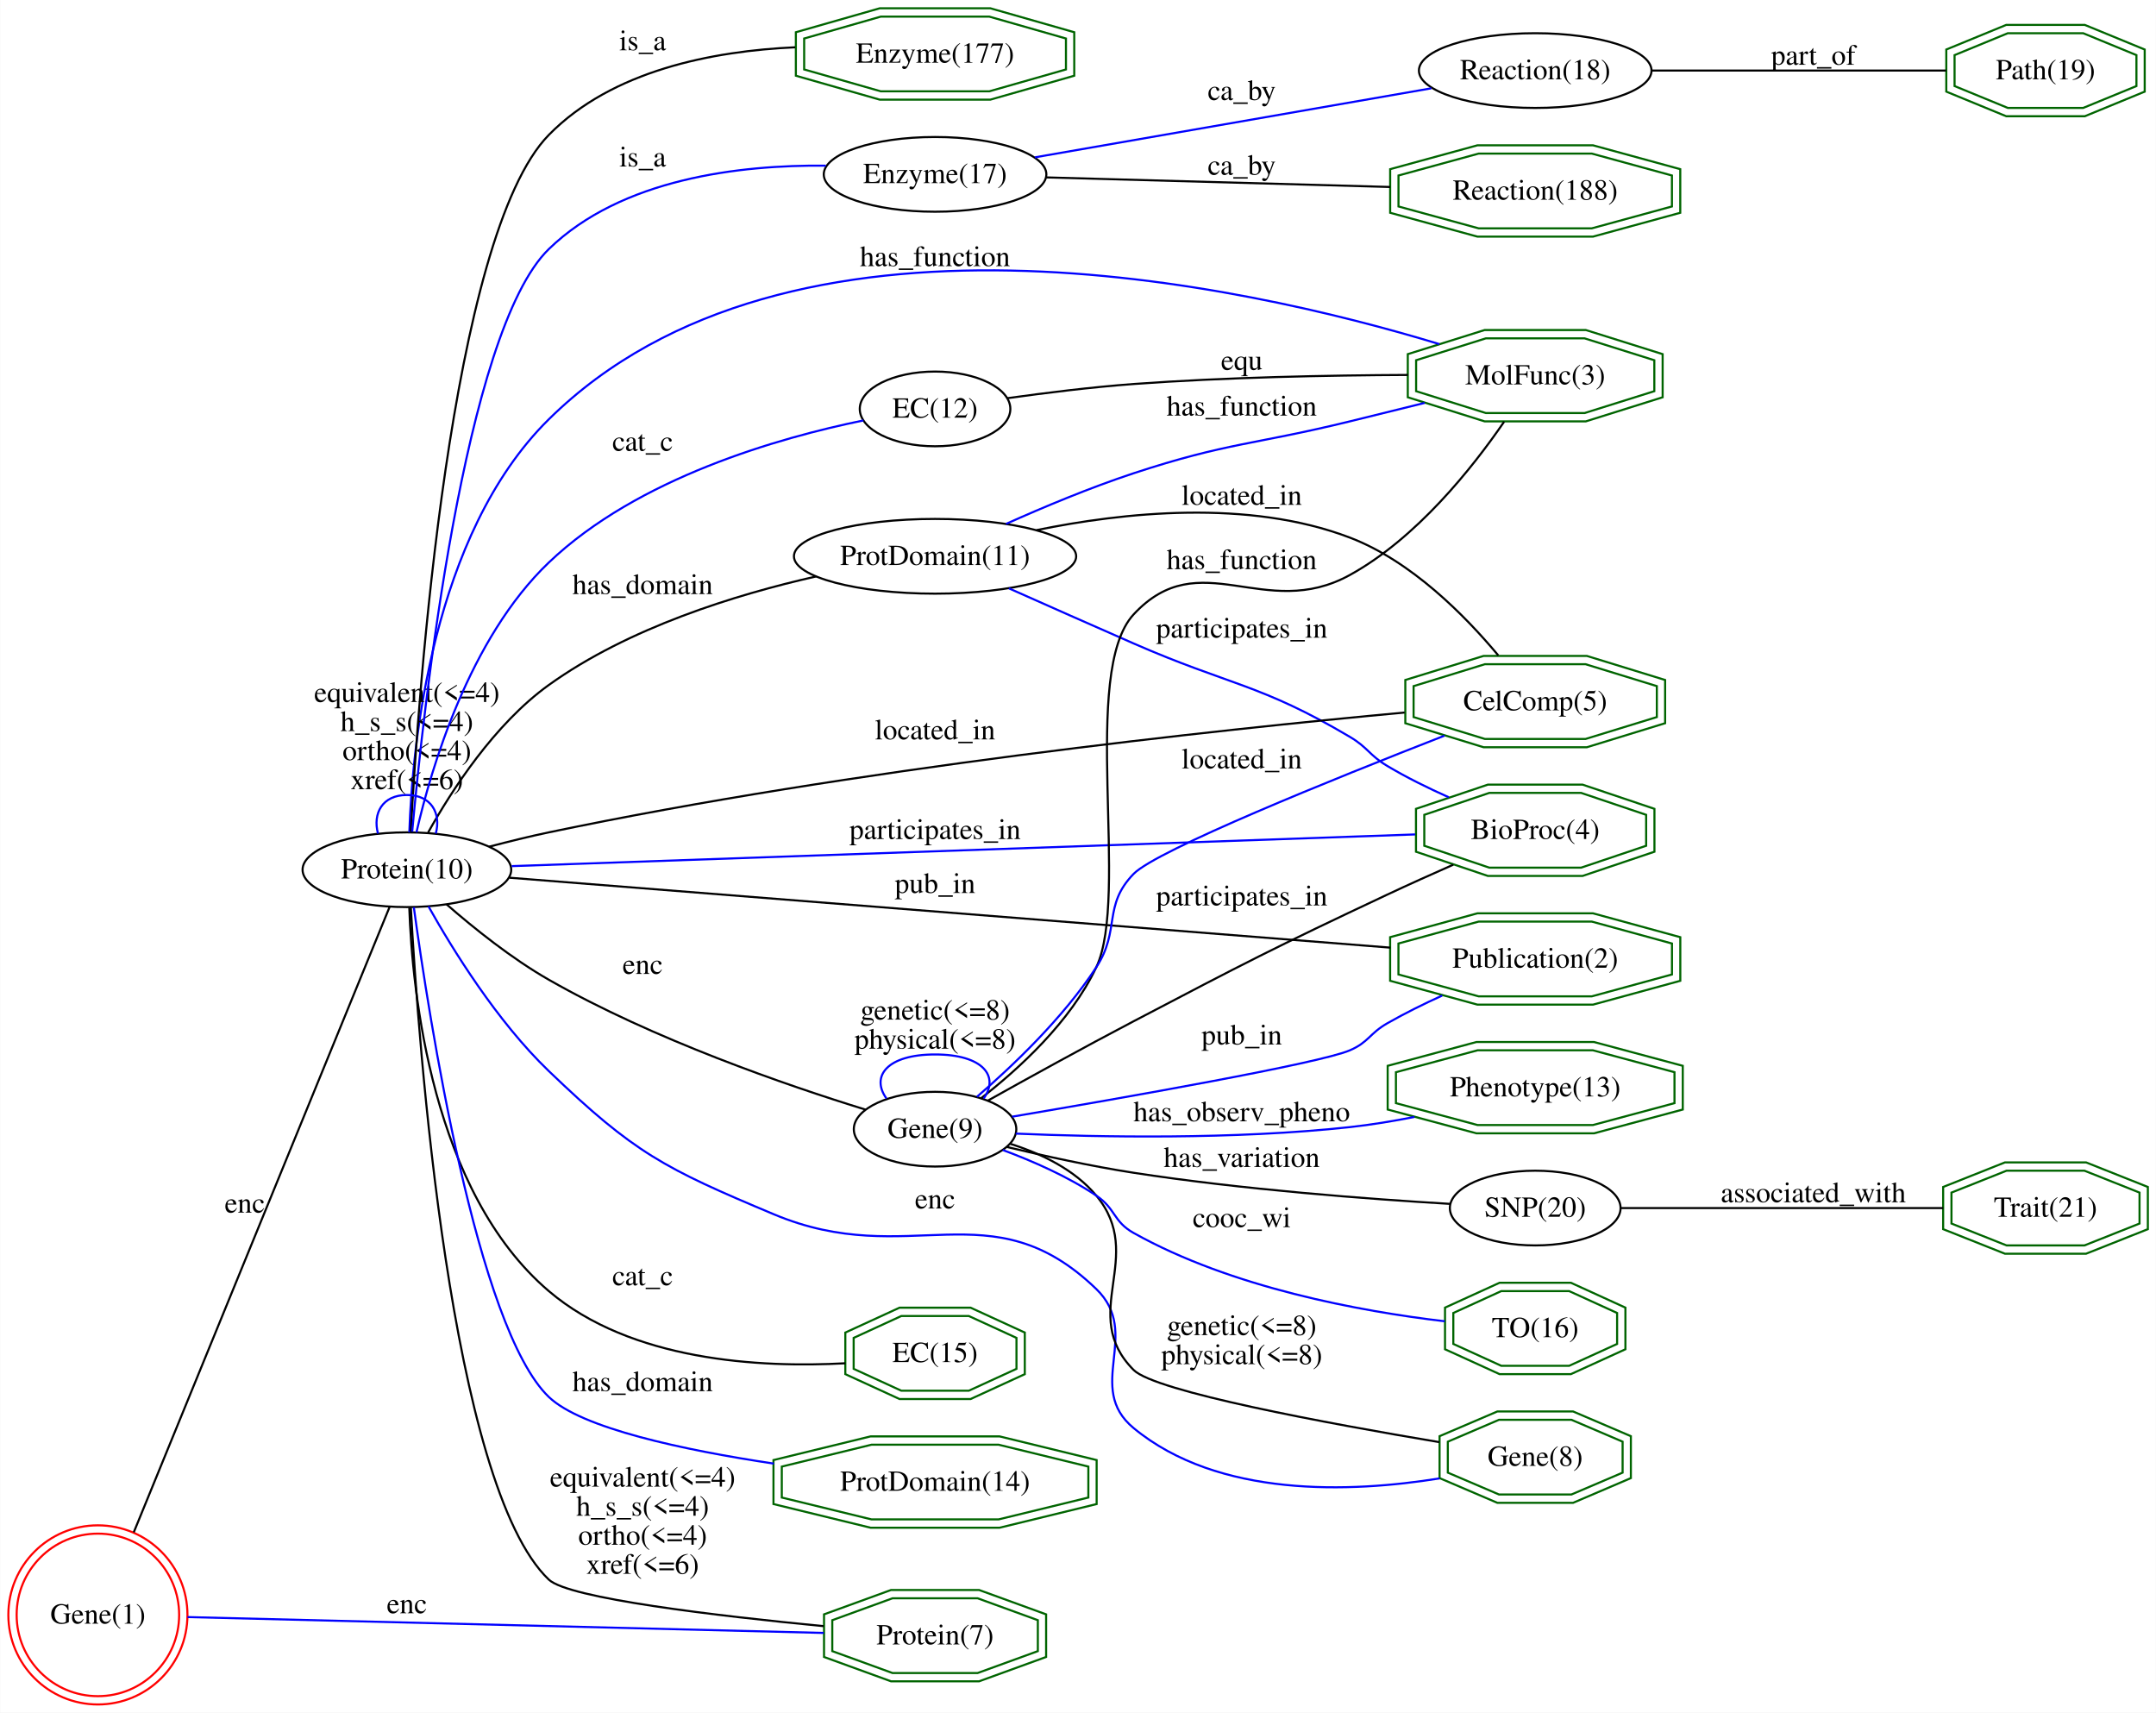
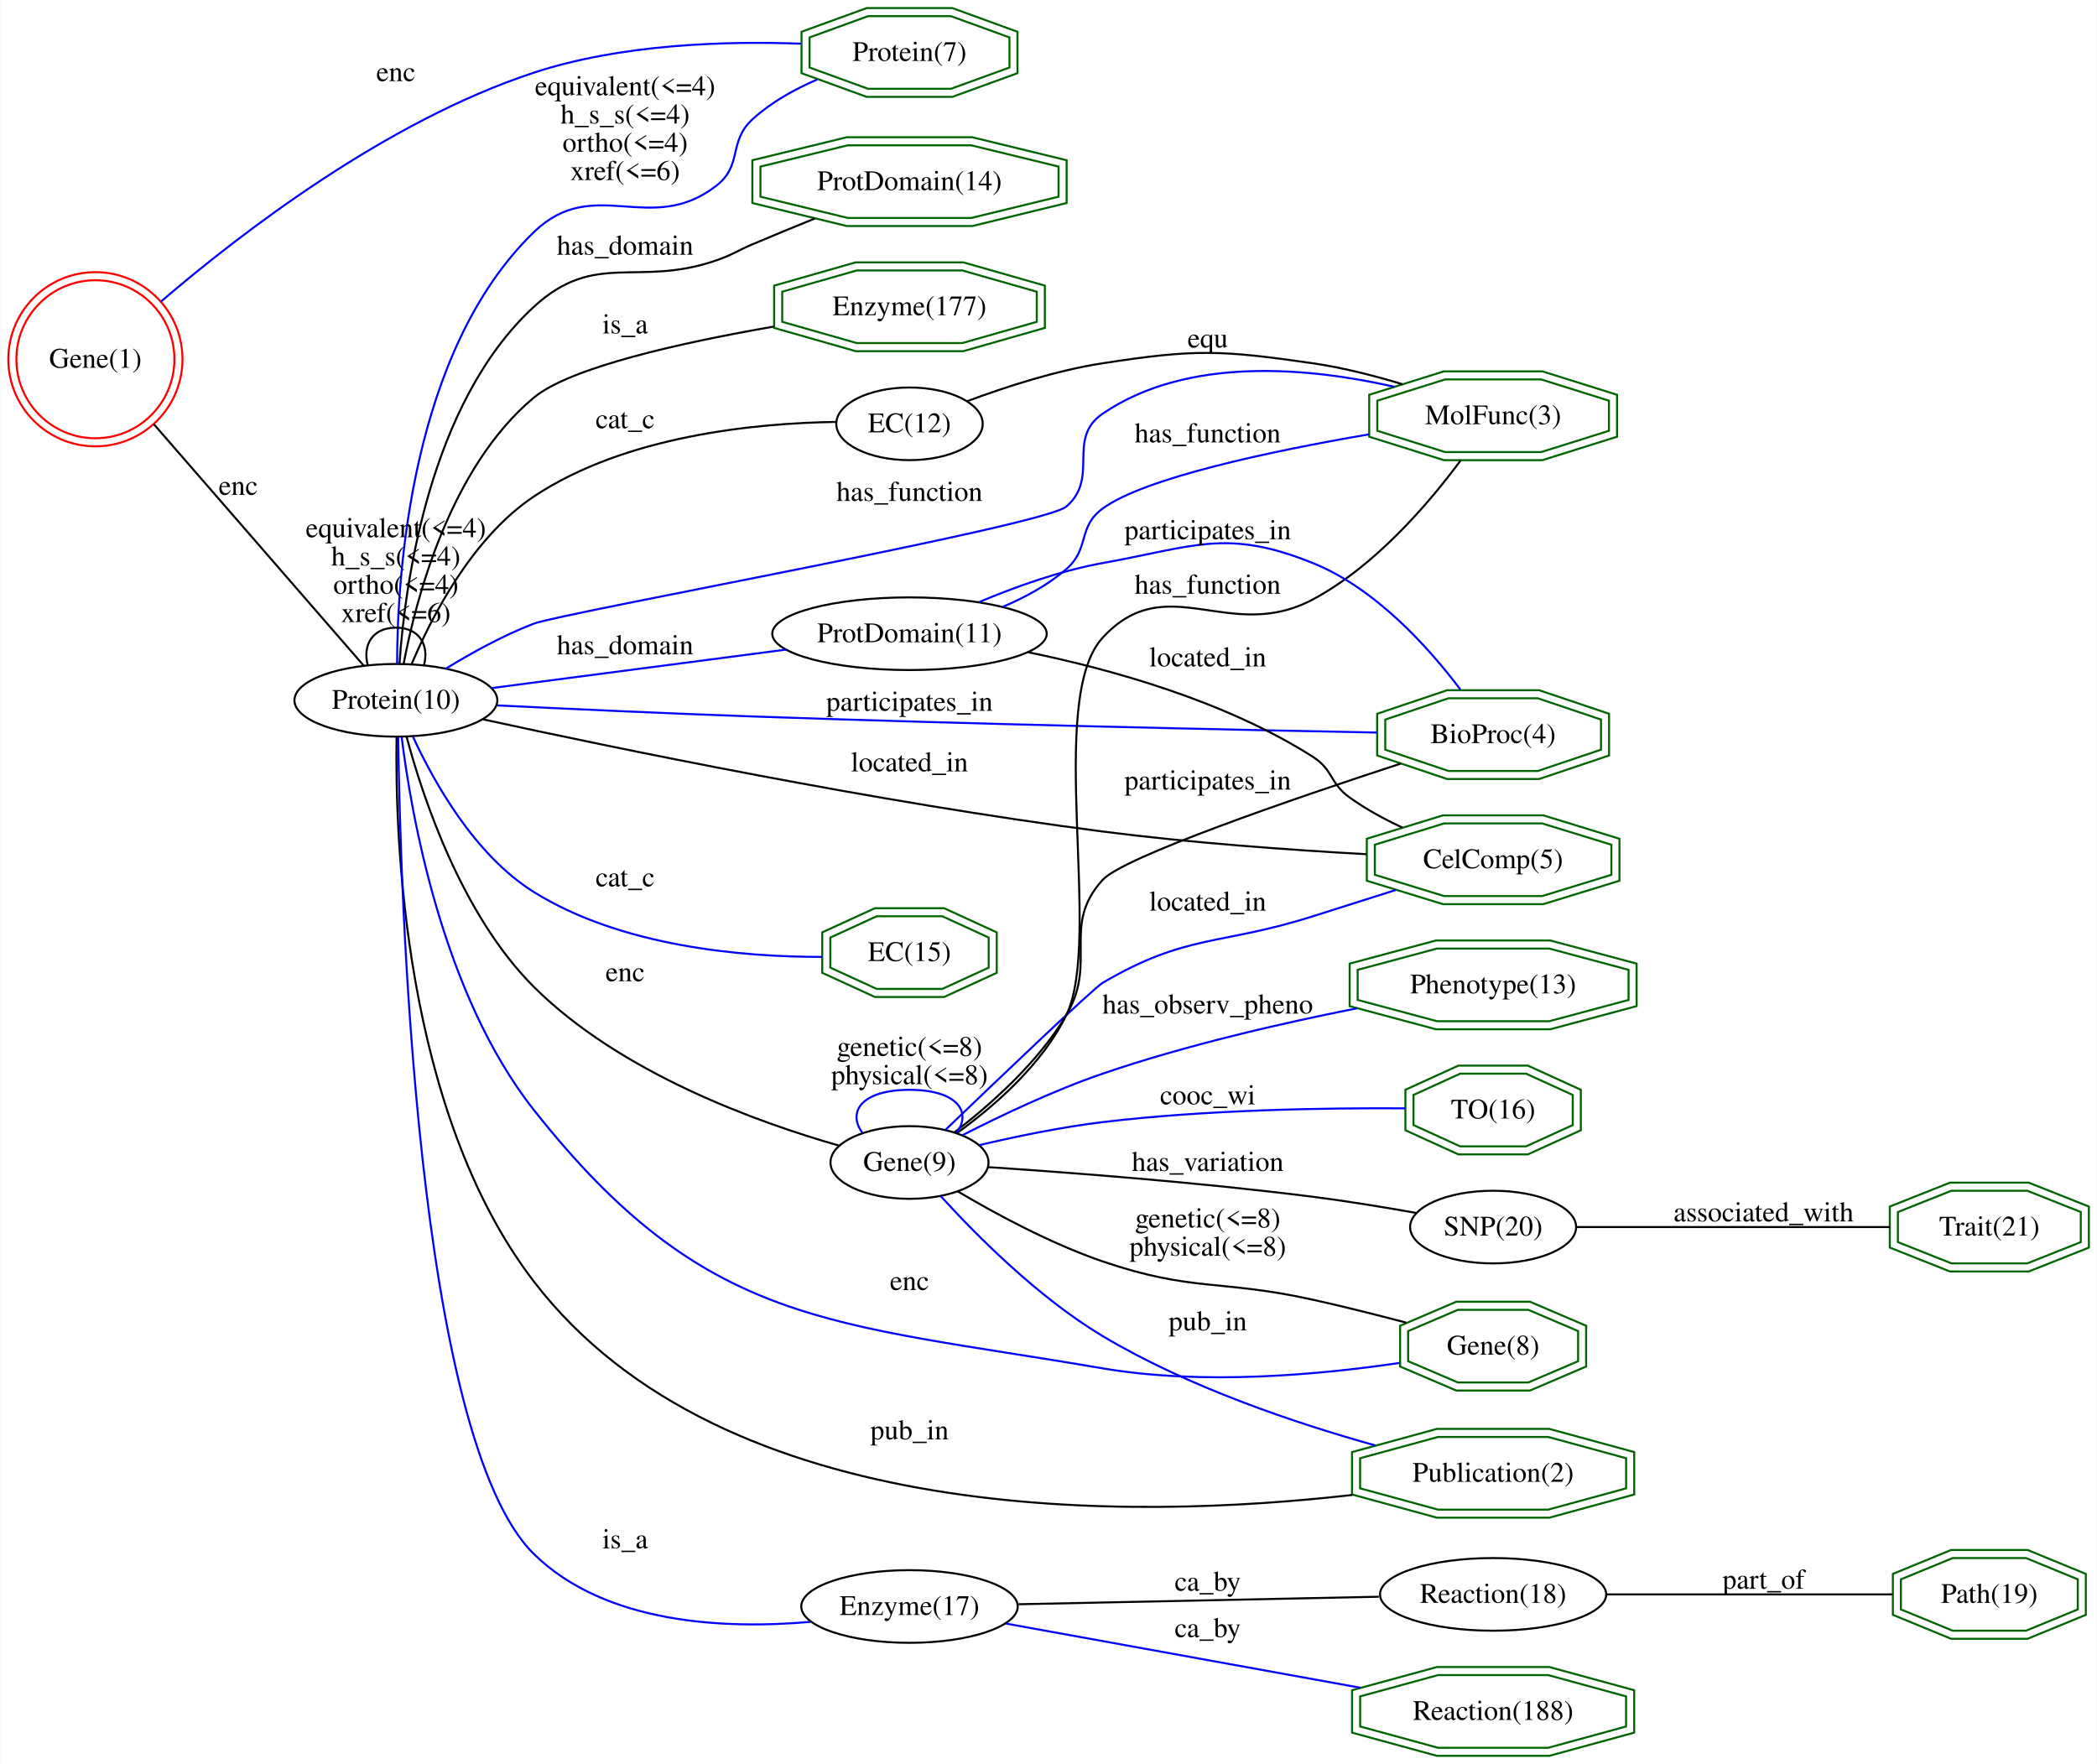
- <svg xmlns="http://www.w3.org/2000/svg" width="1385px" height="1100px" viewBox="0.00 0.00 1038.67 825.08">
-   <g id="graph0" class="graph" transform=" rotate(0) translate(4 821.08)">
-     <polygon fill="white" stroke="transparent" points="-4,4 -4,-821.08 1034.67,-821.08 1034.67,4 -4,4" />
+ <svg xmlns="http://www.w3.org/2000/svg" width="1385px" height="1165px" viewBox="0.00 0.00 1038.67 874.00">
+   <g id="graph0" class="graph" transform=" rotate(0) translate(4 870)">
+     <polygon fill="white" stroke="transparent" points="-4,4 -4,-870 1034.67,-870 1034.67,4 -4,4" />
    <g id="node1" class="node">
-       <polygon fill="none" stroke="darkgreen" points="793.03,-632.62 793.03,-647.53 759.41,-658.08 711.87,-658.08 678.25,-647.53 678.25,-632.62 711.87,-622.08 759.41,-622.08 793.03,-632.62" />
-       <polygon fill="none" stroke="darkgreen" points="797.04,-629.69 797.04,-650.47 760.03,-662.08 711.25,-662.08 674.24,-650.47 674.24,-629.69 711.25,-618.08 760.03,-618.08 797.04,-629.69" />
-       <text text-anchor="middle" x="735.64" y="-635.88" font-family="Times,serif" font-size="14.00">MolFunc(3)</text>
+       <polygon fill="none" stroke="darkgreen" points="1026.82,-254.54 1026.82,-269.46 1000.28,-280 962.75,-280 936.21,-269.46 936.21,-254.54 962.75,-244 1000.28,-244 1026.82,-254.54" />
+       <polygon fill="none" stroke="darkgreen" points="1030.83,-251.83 1030.83,-272.17 1001.05,-284 961.98,-284 932.2,-272.17 932.2,-251.83 961.98,-240 1001.05,-240 1030.83,-251.83" />
+       <text text-anchor="middle" x="981.52" y="-257.8" font-family="Times,serif" font-size="14.00">Trait(21)</text>
    </g>
    <g id="node2" class="node">
-       <polygon fill="none" stroke="darkgreen" points="794.24,-475.62 794.24,-490.53 759.91,-501.08 711.37,-501.08 677.04,-490.53 677.04,-475.62 711.37,-465.08 759.91,-465.08 794.24,-475.62" />
-       <polygon fill="none" stroke="darkgreen" points="798.23,-472.66 798.23,-493.49 760.51,-505.08 710.77,-505.08 673.05,-493.49 673.05,-472.66 710.77,-461.08 760.51,-461.08 798.23,-472.66" />
-       <text text-anchor="middle" x="735.64" y="-478.88" font-family="Times,serif" font-size="14.00">CelComp(5)</text>
+       <polygon fill="none" stroke="darkgreen" points="495.98,-836.54 495.98,-851.46 466.97,-862 425.95,-862 396.94,-851.46 396.94,-836.54 425.95,-826 466.97,-826 495.98,-836.54" />
+       <polygon fill="none" stroke="darkgreen" points="499.97,-833.74 499.97,-854.26 467.67,-866 425.25,-866 392.96,-854.26 392.96,-833.74 425.25,-822 467.67,-822 499.97,-833.74" />
+       <text text-anchor="middle" x="446.46" y="-839.8" font-family="Times,serif" font-size="14.00">Protein(7)</text>
    </g>
    <g id="node3" class="node">
-       <polygon fill="none" stroke="darkgreen" points="789.09,-413.62 789.09,-428.53 757.78,-439.08 713.5,-439.08 682.19,-428.53 682.19,-413.62 713.5,-403.08 757.78,-403.08 789.09,-413.62" />
-       <polygon fill="none" stroke="darkgreen" points="793.09,-410.75 793.09,-431.41 758.44,-443.08 712.84,-443.08 678.19,-431.41 678.19,-410.75 712.84,-399.08 758.44,-399.08 793.09,-410.75" />
-       <text text-anchor="middle" x="735.64" y="-416.88" font-family="Times,serif" font-size="14.00">BioProc(4)</text>
+       <polygon fill="none" stroke="darkgreen" points="801.52,-14.54 801.52,-29.46 762.93,-40 708.35,-40 669.76,-29.46 669.76,-14.54 708.35,-4 762.93,-4 801.52,-14.54" />
+       <polygon fill="none" stroke="darkgreen" points="805.53,-11.49 805.53,-32.51 763.47,-44 707.81,-44 665.75,-32.51 665.75,-11.49 707.81,0 763.47,0 805.53,-11.49" />
+       <text text-anchor="middle" x="735.64" y="-17.8" font-family="Times,serif" font-size="14.00">Reaction(188)</text>
    </g>
    <g id="node4" class="node">
-       <polygon fill="none" stroke="darkgreen" points="801.52,-721.62 801.52,-736.53 762.93,-747.08 708.35,-747.08 669.76,-736.53 669.76,-721.62 708.35,-711.08 762.93,-711.08 801.52,-721.62" />
-       <polygon fill="none" stroke="darkgreen" points="805.53,-718.57 805.53,-739.58 763.47,-751.08 707.81,-751.08 665.75,-739.58 665.75,-718.57 707.81,-707.08 763.47,-707.08 805.53,-718.57" />
-       <text text-anchor="middle" x="735.64" y="-724.88" font-family="Times,serif" font-size="14.00">Reaction(188)</text>
+       <ellipse fill="none" stroke="red" cx="43.08" cy="-692" rx="39.15" ry="39.15" />
+       <ellipse fill="none" stroke="red" cx="43.08" cy="-692" rx="43.15" ry="43.15" />
+       <text text-anchor="middle" x="43.08" y="-687.8" font-family="Times,serif" font-size="14.00">Gene(1)</text>
+     </g>
+     <g id="edge2" class="edge">
+       <path fill="none" stroke="blue" d="M75.64,-720.64C115.4,-754.72 187.38,-810.02 260.35,-834 303.31,-848.12 354.87,-849.75 392.66,-848.35" />
+       <text text-anchor="middle" x="191.97" y="-829.8" font-family="Times,serif" font-size="14.00">enc</text>
+     </g>
+     <g id="node16" class="node">
+       <ellipse fill="none" stroke="black" cx="191.97" cy="-523" rx="50.27" ry="18" />
+       <text text-anchor="middle" x="191.97" y="-518.8" font-family="Times,serif" font-size="14.00">Protein(10)</text>
+     </g>
+     <g id="edge1" class="edge">
+       <path fill="none" stroke="black" d="M72.05,-659.81C103.02,-624.19 151.76,-568.11 176.1,-540.1" />
+       <text text-anchor="middle" x="113.87" y="-624.8" font-family="Times,serif" font-size="14.00">enc</text>
    </g>
    <g id="node5" class="node">
-       <polygon fill="none" stroke="darkgreen" points="485.69,-161.62 485.69,-176.53 462.71,-187.08 430.21,-187.08 407.24,-176.53 407.24,-161.62 430.21,-151.08 462.71,-151.08 485.69,-161.62" />
-       <polygon fill="none" stroke="darkgreen" points="489.7,-159.06 489.7,-179.1 463.59,-191.08 429.33,-191.08 403.22,-179.1 403.22,-159.06 429.33,-147.08 463.59,-147.08 489.7,-159.06" />
-       <text text-anchor="middle" x="446.46" y="-164.88" font-family="Times,serif" font-size="14.00">EC(15)</text>
+       <polygon fill="none" stroke="darkgreen" points="485.69,-390.54 485.69,-405.46 462.71,-416 430.21,-416 407.24,-405.46 407.24,-390.54 430.21,-380 462.71,-380 485.69,-390.54" />
+       <polygon fill="none" stroke="darkgreen" points="489.7,-387.98 489.7,-408.02 463.59,-420 429.33,-420 403.22,-408.02 403.22,-387.98 429.33,-376 463.59,-376 489.7,-387.98" />
+       <text text-anchor="middle" x="446.46" y="-393.8" font-family="Times,serif" font-size="14.00">EC(15)</text>
    </g>
    <g id="node6" class="node">
-       <polygon fill="none" stroke="darkgreen" points="777.75,-111.62 777.75,-126.53 753.08,-137.08 718.2,-137.08 693.53,-126.53 693.53,-111.62 718.2,-101.08 753.08,-101.08 777.75,-111.62" />
-       <polygon fill="none" stroke="darkgreen" points="781.73,-108.98 781.73,-129.18 753.9,-141.08 717.38,-141.08 689.55,-129.18 689.55,-108.98 717.38,-97.08 753.9,-97.08 781.73,-108.98" />
-       <text text-anchor="middle" x="735.64" y="-114.88" font-family="Times,serif" font-size="14.00">Gene(8)</text>
+       <polygon fill="none" stroke="darkgreen" points="793.03,-656.54 793.03,-671.46 759.41,-682 711.87,-682 678.25,-671.46 678.25,-656.54 711.87,-646 759.41,-646 793.03,-656.54" />
+       <polygon fill="none" stroke="darkgreen" points="797.04,-653.61 797.04,-674.39 760.03,-686 711.25,-686 674.24,-674.39 674.24,-653.61 711.25,-642 760.03,-642 797.04,-653.61" />
+       <text text-anchor="middle" x="735.64" y="-659.8" font-family="Times,serif" font-size="14.00">MolFunc(3)</text>
    </g>
    <g id="node7" class="node">
-       <polygon fill="none" stroke="darkgreen" points="775.1,-173.62 775.1,-188.53 751.98,-199.08 719.3,-199.08 696.18,-188.53 696.18,-173.62 719.3,-163.08 751.98,-163.08 775.1,-173.62" />
-       <polygon fill="none" stroke="darkgreen" points="779.1,-171.05 779.1,-191.11 752.85,-203.08 718.43,-203.08 692.18,-191.11 692.18,-171.05 718.43,-159.08 752.85,-159.08 779.1,-171.05" />
-       <text text-anchor="middle" x="735.64" y="-176.88" font-family="Times,serif" font-size="14.00">TO(16)</text>
+       <polygon fill="none" stroke="darkgreen" points="777.75,-195.54 777.75,-210.46 753.08,-221 718.2,-221 693.53,-210.46 693.53,-195.54 718.2,-185 753.08,-185 777.75,-195.54" />
+       <polygon fill="none" stroke="darkgreen" points="781.73,-192.9 781.73,-213.1 753.9,-225 717.38,-225 689.55,-213.1 689.55,-192.9 717.38,-181 753.9,-181 781.73,-192.9" />
+       <text text-anchor="middle" x="735.64" y="-198.8" font-family="Times,serif" font-size="14.00">Gene(8)</text>
    </g>
    <g id="node8" class="node">
-       <polygon fill="none" stroke="darkgreen" points="802.75,-289.62 802.75,-304.53 763.44,-315.08 707.84,-315.08 668.53,-304.53 668.53,-289.62 707.84,-279.08 763.44,-279.08 802.75,-289.62" />
-       <polygon fill="none" stroke="darkgreen" points="806.74,-286.55 806.74,-307.6 763.96,-319.08 707.32,-319.08 664.55,-307.6 664.55,-286.55 707.32,-275.08 763.96,-275.08 806.74,-286.55" />
-       <text text-anchor="middle" x="735.64" y="-292.88" font-family="Times,serif" font-size="14.00">Phenotype(13)</text>
+       <polygon fill="none" stroke="darkgreen" points="775.1,-312.54 775.1,-327.46 751.98,-338 719.3,-338 696.18,-327.46 696.18,-312.54 719.3,-302 751.98,-302 775.1,-312.54" />
+       <polygon fill="none" stroke="darkgreen" points="779.1,-309.97 779.1,-330.03 752.85,-342 718.43,-342 692.18,-330.03 692.18,-309.97 718.43,-298 752.85,-298 779.1,-309.97" />
+       <text text-anchor="middle" x="735.64" y="-315.8" font-family="Times,serif" font-size="14.00">TO(16)</text>
    </g>
    <g id="node9" class="node">
-       <polygon fill="none" stroke="darkgreen" points="1026.82,-231.62 1026.82,-246.53 1000.28,-257.08 962.75,-257.08 936.21,-246.53 936.21,-231.62 962.75,-221.08 1000.28,-221.08 1026.82,-231.62" />
-       <polygon fill="none" stroke="darkgreen" points="1030.83,-228.91 1030.83,-249.24 1001.05,-261.08 961.98,-261.08 932.2,-249.24 932.2,-228.91 961.98,-217.08 1001.05,-217.08 1030.83,-228.91" />
-       <text text-anchor="middle" x="981.52" y="-234.88" font-family="Times,serif" font-size="14.00">Trait(21)</text>
+       <polygon fill="none" stroke="darkgreen" points="802.75,-374.54 802.75,-389.46 763.44,-400 707.84,-400 668.53,-389.46 668.53,-374.54 707.84,-364 763.44,-364 802.75,-374.54" />
+       <polygon fill="none" stroke="darkgreen" points="806.74,-371.47 806.74,-392.53 763.96,-404 707.32,-404 664.55,-392.53 664.55,-371.47 707.32,-360 763.96,-360 806.74,-371.47" />
+       <text text-anchor="middle" x="735.64" y="-377.8" font-family="Times,serif" font-size="14.00">Phenotype(13)</text>
    </g>
    <g id="node10" class="node">
-       <polygon fill="none" stroke="darkgreen" points="801.54,-351.62 801.54,-366.53 762.93,-377.08 708.35,-377.08 669.74,-366.53 669.74,-351.62 708.35,-341.08 762.93,-341.08 801.54,-351.62" />
-       <polygon fill="none" stroke="darkgreen" points="805.55,-348.57 805.55,-369.58 763.47,-381.08 707.81,-381.08 665.73,-369.58 665.73,-348.57 707.81,-337.08 763.47,-337.08 805.55,-348.57" />
-       <text text-anchor="middle" x="735.64" y="-354.88" font-family="Times,serif" font-size="14.00">Publication(2)</text>
+       <polygon fill="none" stroke="darkgreen" points="794.24,-436.54 794.24,-451.46 759.91,-462 711.37,-462 677.04,-451.46 677.04,-436.54 711.37,-426 759.91,-426 794.24,-436.54" />
+       <polygon fill="none" stroke="darkgreen" points="798.23,-433.59 798.23,-454.41 760.51,-466 710.77,-466 673.05,-454.41 673.05,-433.59 710.77,-422 760.51,-422 798.23,-433.59" />
+       <text text-anchor="middle" x="735.64" y="-439.8" font-family="Times,serif" font-size="14.00">CelComp(5)</text>
    </g>
    <g id="node11" class="node">
-       <polygon fill="none" stroke="darkgreen" points="495.98,-25.62 495.98,-40.53 466.97,-51.08 425.95,-51.08 396.94,-40.53 396.94,-25.62 425.95,-15.08 466.97,-15.08 495.98,-25.62" />
-       <polygon fill="none" stroke="darkgreen" points="499.97,-22.81 499.97,-43.34 467.67,-55.08 425.25,-55.08 392.96,-43.34 392.96,-22.81 425.25,-11.08 467.67,-11.08 499.97,-22.81" />
-       <text text-anchor="middle" x="446.46" y="-28.88" font-family="Times,serif" font-size="14.00">Protein(7)</text>
+       <polygon fill="none" stroke="darkgreen" points="789.09,-498.54 789.09,-513.46 757.78,-524 713.5,-524 682.19,-513.46 682.19,-498.54 713.5,-488 757.78,-488 789.09,-498.54" />
+       <polygon fill="none" stroke="darkgreen" points="793.09,-495.67 793.09,-516.33 758.44,-528 712.84,-528 678.19,-516.33 678.19,-495.67 712.84,-484 758.44,-484 793.09,-495.67" />
+       <text text-anchor="middle" x="735.64" y="-501.8" font-family="Times,serif" font-size="14.00">BioProc(4)</text>
    </g>
    <g id="node12" class="node">
-       <polygon fill="none" stroke="darkgreen" points="520.32,-99.62 520.32,-114.53 477.05,-125.08 415.87,-125.08 372.61,-114.53 372.61,-99.62 415.87,-89.08 477.05,-89.08 520.32,-99.62" />
-       <polygon fill="none" stroke="darkgreen" points="524.32,-96.48 524.32,-117.67 477.54,-129.08 415.39,-129.08 368.6,-117.67 368.6,-96.48 415.39,-85.08 477.54,-85.08 524.32,-96.48" />
-       <text text-anchor="middle" x="446.46" y="-102.88" font-family="Times,serif" font-size="14.00">ProtDomain(14)</text>
+       <polygon fill="none" stroke="darkgreen" points="801.54,-132.54 801.54,-147.46 762.93,-158 708.35,-158 669.74,-147.46 669.74,-132.54 708.35,-122 762.93,-122 801.54,-132.54" />
+       <polygon fill="none" stroke="darkgreen" points="805.55,-129.49 805.55,-150.51 763.47,-162 707.81,-162 665.73,-150.51 665.73,-129.49 707.81,-118 763.47,-118 805.55,-129.49" />
+       <text text-anchor="middle" x="735.64" y="-135.8" font-family="Times,serif" font-size="14.00">Publication(2)</text>
    </g>
    <g id="node13" class="node">
-       <polygon fill="none" stroke="darkgreen" points="509.53,-787.62 509.53,-802.53 472.58,-813.08 420.34,-813.08 383.39,-802.53 383.39,-787.62 420.34,-777.08 472.58,-777.08 509.53,-787.62" />
-       <polygon fill="none" stroke="darkgreen" points="513.53,-784.6 513.53,-805.55 473.14,-817.08 419.78,-817.08 379.39,-805.55 379.39,-784.6 419.78,-773.08 473.14,-773.08 513.53,-784.6" />
-       <text text-anchor="middle" x="446.46" y="-790.88" font-family="Times,serif" font-size="14.00">Enzyme(177)</text>
+       <polygon fill="none" stroke="darkgreen" points="520.32,-772.54 520.32,-787.46 477.05,-798 415.87,-798 372.61,-787.46 372.61,-772.54 415.87,-762 477.05,-762 520.32,-772.54" />
+       <polygon fill="none" stroke="darkgreen" points="524.32,-769.4 524.32,-790.6 477.54,-802 415.39,-802 368.6,-790.6 368.6,-769.4 415.39,-758 477.54,-758 524.32,-769.4" />
+       <text text-anchor="middle" x="446.46" y="-775.8" font-family="Times,serif" font-size="14.00">ProtDomain(14)</text>
    </g>
    <g id="node14" class="node">
-       <polygon fill="none" stroke="darkgreen" points="1025.33,-779.62 1025.33,-794.53 999.66,-805.08 963.37,-805.08 937.7,-794.53 937.7,-779.62 963.37,-769.08 999.66,-769.08 1025.33,-779.62" />
-       <polygon fill="none" stroke="darkgreen" points="1029.32,-776.94 1029.32,-797.22 1000.45,-809.08 962.58,-809.08 933.71,-797.22 933.71,-776.94 962.58,-765.08 1000.45,-765.08 1029.32,-776.94" />
-       <text text-anchor="middle" x="981.52" y="-782.88" font-family="Times,serif" font-size="14.00">Path(19)</text>
+       <polygon fill="none" stroke="darkgreen" points="509.53,-710.54 509.53,-725.46 472.58,-736 420.34,-736 383.39,-725.46 383.39,-710.54 420.34,-700 472.58,-700 509.53,-710.54" />
+       <polygon fill="none" stroke="darkgreen" points="513.53,-707.53 513.53,-728.47 473.14,-740 419.78,-740 379.39,-728.47 379.39,-707.53 419.78,-696 473.14,-696 513.53,-707.53" />
+       <text text-anchor="middle" x="446.46" y="-713.8" font-family="Times,serif" font-size="14.00">Enzyme(177)</text>
    </g>
    <g id="node15" class="node">
-       <ellipse fill="none" stroke="red" cx="43.08" cy="-43.08" rx="39.15" ry="39.15" />
-       <ellipse fill="none" stroke="red" cx="43.08" cy="-43.08" rx="43.15" ry="43.15" />
-       <text text-anchor="middle" x="43.08" y="-38.88" font-family="Times,serif" font-size="14.00">Gene(1)</text>
+       <polygon fill="none" stroke="darkgreen" points="1025.33,-72.54 1025.33,-87.46 999.66,-98 963.37,-98 937.7,-87.46 937.7,-72.54 963.37,-62 999.66,-62 1025.33,-72.54" />
+       <polygon fill="none" stroke="darkgreen" points="1029.32,-69.86 1029.32,-90.14 1000.45,-102 962.58,-102 933.71,-90.14 933.71,-69.86 962.58,-58 1000.45,-58 1029.32,-69.86" />
+       <text text-anchor="middle" x="981.52" y="-75.8" font-family="Times,serif" font-size="14.00">Path(19)</text>
+     </g>
+     <g id="edge7" class="edge">
+       <path fill="none" stroke="blue" d="M192.57,-541.1C192.64,-584.61 199.15,-695.81 260.35,-755 290.17,-783.83 318.03,-752.57 350.78,-778 363.97,-788.25 356.43,-799.75 368.78,-811 377.89,-819.3 389.4,-825.72 400.72,-830.6" />
+       <text text-anchor="middle" x="305.57" y="-822.8" font-family="Times,serif" font-size="14.00">equivalent(&lt;=4)</text>
+       <text text-anchor="middle" x="305.57" y="-808.8" font-family="Times,serif" font-size="14.00">h_s_s(&lt;=4)</text>
+       <text text-anchor="middle" x="305.57" y="-794.8" font-family="Times,serif" font-size="14.00">ortho(&lt;=4)</text>
+       <text text-anchor="middle" x="305.57" y="-780.8" font-family="Times,serif" font-size="14.00">xref(&lt;=6)</text>
+     </g>
+     <g id="edge3" class="edge">
+       <path fill="none" stroke="blue" d="M200.44,-504.97C210.56,-482.96 230.84,-446.39 260.35,-428 303.73,-400.97 363.53,-395.81 403.29,-395.86" />
+       <text text-anchor="middle" x="305.57" y="-430.8" font-family="Times,serif" font-size="14.00">cat_c</text>
+     </g>
+     <g id="edge11" class="edge">
+       <path fill="none" stroke="blue" d="M216.76,-538.72C229.29,-546.39 245.17,-555.2 260.35,-561 274.37,-566.36 512.74,-609.25 524.14,-619 540.83,-633.26 524.01,-652.62 542.14,-665 584.38,-693.83 644.89,-687.84 686.74,-678.35" />
+       <text text-anchor="middle" x="446.46" y="-621.8" font-family="Times,serif" font-size="14.00">has_function</text>
+     </g>
+     <g id="edge5" class="edge">
+       <path fill="none" stroke="blue" d="M194.83,-504.77C199.54,-466.67 214.99,-377.39 260.35,-320 345.65,-212.09 406.55,-215.16 542.14,-192 591.97,-183.49 649.99,-188.85 689.2,-194.67" />
+       <text text-anchor="middle" x="446.46" y="-230.8" font-family="Times,serif" font-size="14.00">enc</text>
+     </g>
+     <g id="edge14" class="edge">
+       <path fill="none" stroke="black" d="M235.19,-513.56C300.6,-499.3 430.53,-472.4 542.14,-458 585.68,-452.38 635.06,-448.85 672.91,-446.74" />
+       <text text-anchor="middle" x="446.46" y="-487.8" font-family="Times,serif" font-size="14.00">located_in</text>
+     </g>
+     <g id="edge15" class="edge">
+       <path fill="none" stroke="blue" d="M242.22,-520.48C277.46,-518.75 326.03,-516.5 368.78,-515 478.15,-511.17 605.98,-508.42 677.91,-507.03" />
+       <text text-anchor="middle" x="446.46" y="-517.8" font-family="Times,serif" font-size="14.00">participates_in</text>
+     </g>
+     <g id="edge16" class="edge">
+       <path fill="none" stroke="black" d="M192.31,-504.65C191.52,-455.58 195.63,-319.32 260.35,-235 354.57,-112.27 558.85,-116.99 665.96,-129.28" />
+       <text text-anchor="middle" x="446.46" y="-156.8" font-family="Times,serif" font-size="14.00">pub_in</text>
+     </g>
+     <g id="edge10" class="edge">
+       <path fill="none" stroke="black" d="M193.74,-541.1C196.39,-579.6 208.15,-669.99 260.35,-718 290.88,-746.07 311.6,-727.42 350.78,-741 359.05,-743.87 360.72,-745.58 368.78,-749 378.69,-753.21 389.38,-757.61 399.54,-761.73" />
+       <text text-anchor="middle" x="305.57" y="-743.8" font-family="Times,serif" font-size="14.00">has_domain</text>
+     </g>
+     <g id="edge12" class="edge">
+       <path fill="none" stroke="black" d="M195.82,-541.11C201.82,-572.84 218.75,-638.42 260.35,-673 278.47,-688.06 333.78,-700.3 379.25,-708.19" />
+       <text text-anchor="middle" x="305.57" y="-704.8" font-family="Times,serif" font-size="14.00">is_a</text>
+     </g>
+     <g id="edge8" class="edge">
+       <path fill="none" stroke="black" d="M178.04,-540.41C175.44,-550.09 180.08,-559 191.97,-559 203.85,-559 208.49,-550.09 205.89,-540.41" />
+       <text text-anchor="middle" x="191.97" y="-603.8" font-family="Times,serif" font-size="14.00">equivalent(&lt;=4)</text>
+       <text text-anchor="middle" x="191.97" y="-589.8" font-family="Times,serif" font-size="14.00">h_s_s(&lt;=4)</text>
+       <text text-anchor="middle" x="191.97" y="-575.8" font-family="Times,serif" font-size="14.00">ortho(&lt;=4)</text>
+       <text text-anchor="middle" x="191.97" y="-561.8" font-family="Times,serif" font-size="14.00">xref(&lt;=6)</text>
+     </g>
+     <g id="node17" class="node">
+       <ellipse fill="none" stroke="black" cx="446.46" cy="-660" rx="36.28" ry="18" />
+       <text text-anchor="middle" x="446.46" y="-655.8" font-family="Times,serif" font-size="14.00">EC(12)</text>
+     </g>
+     <g id="edge4" class="edge">
+       <path fill="none" stroke="black" d="M199.71,-540.8C209.43,-563.87 229.65,-603.56 260.35,-624 305.73,-654.2 370.38,-660.35 410.04,-660.95" />
+       <text text-anchor="middle" x="305.57" y="-657.8" font-family="Times,serif" font-size="14.00">cat_c</text>
+     </g>
+     <g id="node18" class="node">
+       <ellipse fill="none" stroke="black" cx="446.46" cy="-294" rx="39.15" ry="18" />
+       <text text-anchor="middle" x="446.46" y="-289.8" font-family="Times,serif" font-size="14.00">Gene(9)</text>
+     </g>
+     <g id="edge6" class="edge">
+       <path fill="none" stroke="black" d="M197.26,-504.99C205.12,-475.55 224.4,-416.82 260.35,-381 303.24,-338.27 371.11,-313.87 411.66,-302.33" />
+       <text text-anchor="middle" x="305.57" y="-383.8" font-family="Times,serif" font-size="14.00">enc</text>
+     </g>
+     <g id="node19" class="node">
+       <ellipse fill="none" stroke="black" cx="446.46" cy="-556" rx="68" ry="18" />
+       <text text-anchor="middle" x="446.46" y="-551.8" font-family="Times,serif" font-size="14.00">ProtDomain(11)</text>
+     </g>
+     <g id="edge9" class="edge">
+       <path fill="none" stroke="blue" d="M239.57,-529.09C280.61,-534.45 340.63,-542.3 385.28,-548.13" />
+       <text text-anchor="middle" x="305.57" y="-545.8" font-family="Times,serif" font-size="14.00">has_domain</text>
+     </g>
+     <g id="node20" class="node">
+       <ellipse fill="none" stroke="black" cx="446.46" cy="-74" rx="53.63" ry="18" />
+       <text text-anchor="middle" x="446.46" y="-69.8" font-family="Times,serif" font-size="14.00">Enzyme(17)</text>
+     </g>
+     <g id="edge13" class="edge">
+       <path fill="none" stroke="blue" d="M193.11,-504.67C194.1,-430.98 201.72,-157.57 260.35,-100 295.9,-65.1 355.37,-62.71 397.3,-66.38" />
+       <text text-anchor="middle" x="305.57" y="-102.8" font-family="Times,serif" font-size="14.00">is_a</text>
+     </g>
+     <g id="edge17" class="edge">
+       <path fill="none" stroke="black" d="M475.09,-671.23C493.69,-678.17 518.97,-686.42 542.14,-690 587.91,-697.08 600.51,-696.61 646.34,-690 661.05,-687.88 676.73,-683.87 690.73,-679.62" />
+       <text text-anchor="middle" x="594.24" y="-697.8" font-family="Times,serif" font-size="14.00">equ</text>
+     </g>
+     <g id="edge21" class="edge">
+       <path fill="none" stroke="black" d="M470.17,-308.69C488.15,-321.69 512.16,-342.37 524.14,-367 542.41,-404.54 513.89,-523.26 542.14,-554 574,-588.66 604.82,-550.83 646.34,-573 677.22,-589.49 703.8,-620.6 719.51,-641.81" />
+       <text text-anchor="middle" x="594.24" y="-575.8" font-family="Times,serif" font-size="14.00">has_function</text>
+     </g>
+     <g id="edge19" class="edge">
+       <path fill="none" stroke="black" d="M470.33,-279.7C489,-268.64 516.39,-253.79 542.14,-245 586.69,-229.79 600.38,-236.16 646.34,-226 661.5,-222.65 677.99,-218.49 692.58,-214.64" />
+       <text text-anchor="middle" x="594.24" y="-261.8" font-family="Times,serif" font-size="14.00">genetic(&lt;=8)</text>
+       <text text-anchor="middle" x="594.24" y="-247.8" font-family="Times,serif" font-size="14.00">physical(&lt;=8)</text>
+     </g>
+     <g id="edge18" class="edge">
+       <path fill="none" stroke="blue" d="M480.96,-302.59C498.97,-306.82 521.63,-311.53 542.14,-314 593.43,-320.17 652.93,-321.08 692.04,-320.83" />
+       <text text-anchor="middle" x="594.24" y="-322.8" font-family="Times,serif" font-size="14.00">cooc_wi</text>
+     </g>
+     <g id="edge22" class="edge">
+       <path fill="none" stroke="blue" d="M472.58,-307.45C491.32,-317.04 517.79,-329.66 542.14,-338 583.17,-352.05 630.65,-362.96 668.2,-370.4" />
+       <text text-anchor="middle" x="594.24" y="-367.8" font-family="Times,serif" font-size="14.00">has_observ_pheno</text>
+     </g>
+     <g id="edge24" class="edge">
+       <path fill="none" stroke="blue" d="M464.23,-310.13C490.2,-335.06 537.64,-380.36 542.14,-383 584.04,-407.58 600.03,-401.32 646.34,-416 659.68,-420.23 674.15,-424.81 687.44,-429.03" />
+       <text text-anchor="middle" x="594.24" y="-418.8" font-family="Times,serif" font-size="14.00">located_in</text>
+     </g>
+     <g id="edge25" class="edge">
+       <path fill="none" stroke="black" d="M468.77,-308.99C486.15,-322.31 510.06,-343.3 524.14,-367 539.9,-393.51 521.41,-411.18 542.14,-434 552.49,-445.39 636.3,-474.12 689.86,-491.65" />
+       <text text-anchor="middle" x="594.24" y="-478.8" font-family="Times,serif" font-size="14.00">participates_in</text>
+     </g>
+     <g id="edge26" class="edge">
+       <path fill="none" stroke="blue" d="M461.98,-277.28C479.35,-258.19 510.12,-227.13 542.14,-208 584.44,-182.73 637.55,-164.86 677.27,-153.8" />
+       <text text-anchor="middle" x="594.24" y="-210.8" font-family="Times,serif" font-size="14.00">pub_in</text>
+     </g>
+     <g id="edge20" class="edge">
+       <path fill="none" stroke="blue" d="M423.04,-308.79C415.41,-319.42 423.22,-330 446.46,-330 469.7,-330 477.51,-319.42 469.88,-308.79" />
+       <text text-anchor="middle" x="446.46" y="-346.8" font-family="Times,serif" font-size="14.00">genetic(&lt;=8)</text>
+       <text text-anchor="middle" x="446.46" y="-332.8" font-family="Times,serif" font-size="14.00">physical(&lt;=8)</text>
+     </g>
+     <g id="node21" class="node">
+       <ellipse fill="none" stroke="black" cx="735.64" cy="-262" rx="41.13" ry="18" />
+       <text text-anchor="middle" x="735.64" y="-257.8" font-family="Times,serif" font-size="14.00">SNP(20)</text>
+     </g>
+     <g id="edge23" class="edge">
+       <path fill="none" stroke="black" d="M485.32,-291.7C525.4,-289.05 590.48,-284.12 646.34,-277 663.16,-274.86 681.66,-271.82 697.36,-269.04" />
+       <text text-anchor="middle" x="594.24" y="-289.8" font-family="Times,serif" font-size="14.00">has_variation</text>
+     </g>
+     <g id="edge28" class="edge">
+       <path fill="none" stroke="blue" d="M492.78,-569.36C503.84,-574.05 515.09,-580.17 524.14,-588 535.91,-598.17 529.6,-608.81 542.14,-618 563,-633.28 625.86,-646.5 674.13,-654.79" />
+       <text text-anchor="middle" x="594.24" y="-650.8" font-family="Times,serif" font-size="14.00">has_function</text>
+     </g>
+     <g id="edge29" class="edge">
+       <path fill="none" stroke="black" d="M504.93,-546.89C546.64,-538.33 603.11,-522.58 646.34,-495 656.43,-488.57 654.66,-482.01 664.34,-475 672.34,-469.21 681.58,-464.18 690.69,-459.95" />
+       <text text-anchor="middle" x="594.24" y="-539.8" font-family="Times,serif" font-size="14.00">located_in</text>
+     </g>
+     <g id="edge30" class="edge">
+       <path fill="none" stroke="blue" d="M480.83,-571.63C498.61,-579.11 521.1,-587.23 542.14,-591 587.73,-599.16 603.39,-608.31 646.34,-591 677.52,-578.43 703.85,-549 719.44,-528.31" />
+       <text text-anchor="middle" x="594.24" y="-602.8" font-family="Times,serif" font-size="14.00">participates_in</text>
+     </g>
+     <g id="edge31" class="edge">
+       <path fill="none" stroke="blue" d="M494.24,-65.53C542,-56.88 616.51,-43.39 669.92,-33.72" />
+       <text text-anchor="middle" x="594.24" y="-58.8" font-family="Times,serif" font-size="14.00">ca_by</text>
+     </g>
+     <g id="node22" class="node">
+       <ellipse fill="none" stroke="black" cx="735.64" cy="-80" rx="56.04" ry="18" />
+       <text text-anchor="middle" x="735.64" y="-75.8" font-family="Times,serif" font-size="14.00">Reaction(18)</text>
+     </g>
+     <g id="edge32" class="edge">
+       <path fill="none" stroke="black" d="M500.47,-75.11C551.2,-76.17 627.42,-77.76 679,-78.84" />
+       <text text-anchor="middle" x="594.24" y="-81.8" font-family="Times,serif" font-size="14.00">ca_by</text>
+     </g>
+     <g id="edge27" class="edge">
+       <path fill="none" stroke="black" d="M776.91,-262C819.53,-262 886.77,-262 932.21,-262" />
+       <text text-anchor="middle" x="869.65" y="-264.8" font-family="Times,serif" font-size="14.00">associated_with</text>
    </g>
    <g id="edge33" class="edge">
-       <path fill="none" stroke="blue" d="M86.27,-42.03C160.04,-40.19 312.25,-36.4 392.8,-34.39" />
-       <text text-anchor="middle" x="191.97" y="-43.88" font-family="Times,serif" font-size="14.00">enc</text>
-     </g>
-     <g id="node17" class="node">
-       <ellipse fill="none" stroke="black" cx="191.97" cy="-402.08" rx="50.27" ry="18" />
-       <text text-anchor="middle" x="191.97" y="-397.88" font-family="Times,serif" font-size="14.00">Protein(10)</text>
-     </g>
-     <g id="edge32" class="edge">
-       <path fill="none" stroke="black" d="M60.36,-82.87C92.1,-160.46 161.14,-329.18 183.69,-384.28" />
-       <text text-anchor="middle" x="113.87" y="-236.88" font-family="Times,serif" font-size="14.00">enc</text>
-     </g>
-     <g id="node16" class="node">
-       <ellipse fill="none" stroke="black" cx="446.46" cy="-553.08" rx="68" ry="18" />
-       <text text-anchor="middle" x="446.46" y="-548.88" font-family="Times,serif" font-size="14.00">ProtDomain(11)</text>
-     </g>
-     <g id="edge1" class="edge">
-       <path fill="none" stroke="blue" d="M480.69,-568.7C498.62,-576.72 521.29,-586.22 542.14,-593.08 587.39,-607.95 600.08,-606.76 646.34,-618.08 658.01,-620.93 670.53,-624.03 682.37,-626.97" />
-       <text text-anchor="middle" x="594.24" y="-620.88" font-family="Times,serif" font-size="14.00">has_function</text>
-     </g>
-     <g id="edge2" class="edge">
-       <path fill="none" stroke="black" d="M495.37,-565.69C536.76,-574.18 597.43,-580.77 646.34,-562.08 675.93,-550.77 701.88,-524.48 717.85,-505.32" />
-       <text text-anchor="middle" x="594.24" y="-577.88" font-family="Times,serif" font-size="14.00">located_in</text>
-     </g>
-     <g id="edge3" class="edge">
-       <path fill="none" stroke="blue" d="M482.05,-537.63C499.97,-529.66 522.21,-519.8 542.14,-511.08 588.36,-490.85 602.93,-491.77 646.34,-466.08 655.07,-460.92 655.64,-457.27 664.34,-452.08 673.62,-446.54 684.06,-441.4 694.01,-436.97" />
-       <text text-anchor="middle" x="594.24" y="-513.88" font-family="Times,serif" font-size="14.00">participates_in</text>
-     </g>
-     <g id="edge12" class="edge">
-       <path fill="none" stroke="blue" d="M193.14,-420.11C194.55,-461.38 203.89,-563.41 260.35,-619.08 376.12,-733.22 595.06,-683.94 689.46,-655.3" />
-       <text text-anchor="middle" x="446.46" y="-692.88" font-family="Times,serif" font-size="14.00">has_function</text>
-     </g>
-     <g id="edge15" class="edge">
-       <path fill="none" stroke="black" d="M231.63,-413.18C240.99,-415.65 250.99,-418.12 260.35,-420.08 406.7,-450.69 581.73,-469.4 672.75,-477.81" />
-       <text text-anchor="middle" x="446.46" y="-464.88" font-family="Times,serif" font-size="14.00">located_in</text>
-     </g>
-     <g id="edge16" class="edge">
-       <path fill="none" stroke="blue" d="M242.47,-403.81C343.15,-407.34 571.23,-415.35 677.79,-419.08" />
-       <text text-anchor="middle" x="446.46" y="-416.88" font-family="Times,serif" font-size="14.00">participates_in</text>
-     </g>
-     <g id="edge5" class="edge">
-       <path fill="none" stroke="black" d="M193.12,-383.8C194.54,-343.56 203.95,-247.11 260.35,-199.08 299.89,-165.41 362.01,-162.05 403.23,-164.3" />
-       <text text-anchor="middle" x="305.57" y="-201.88" font-family="Times,serif" font-size="14.00">cat_c</text>
-     </g>
-     <g id="edge6" class="edge">
-       <path fill="none" stroke="blue" d="M202.37,-384.4C214,-363.67 235.36,-329.08 260.35,-305.08 301.55,-265.51 316.11,-258.17 368.78,-236.08 434.14,-208.66 473.16,-249.32 524.14,-200.08 546.32,-178.66 518.37,-152.71 542.14,-133.08 582.96,-99.36 646.72,-101.93 689.55,-108.84" />
-       <text text-anchor="middle" x="446.46" y="-238.88" font-family="Times,serif" font-size="14.00">enc</text>
-     </g>
-     <g id="edge17" class="edge">
-       <path fill="none" stroke="black" d="M241.51,-398.22C338.11,-390.55 554.66,-373.36 665.86,-364.54" />
-       <text text-anchor="middle" x="446.46" y="-390.88" font-family="Times,serif" font-size="14.00">pub_in</text>
-     </g>
-     <g id="edge9" class="edge">
-       <path fill="none" stroke="black" d="M193.87,-383.83C197.44,-319.6 212.79,-105.34 260.35,-60.08 269.88,-51.01 341.48,-42.61 392.77,-37.66" />
-       <text text-anchor="middle" x="305.57" y="-104.88" font-family="Times,serif" font-size="14.00">equivalent(&lt;=4)</text>
-       <text text-anchor="middle" x="305.57" y="-90.88" font-family="Times,serif" font-size="14.00">h_s_s(&lt;=4)</text>
-       <text text-anchor="middle" x="305.57" y="-76.88" font-family="Times,serif" font-size="14.00">ortho(&lt;=4)</text>
-       <text text-anchor="middle" x="305.57" y="-62.88" font-family="Times,serif" font-size="14.00">xref(&lt;=6)</text>
-     </g>
-     <g id="edge10" class="edge">
-       <path fill="none" stroke="blue" d="M195.31,-384.01C202.48,-331.63 225.71,-181.32 260.35,-148.08 276.09,-132.98 325.12,-122.53 368.77,-115.96" />
-       <text text-anchor="middle" x="305.57" y="-150.88" font-family="Times,serif" font-size="14.00">has_domain</text>
-     </g>
-     <g id="edge13" class="edge">
-       <path fill="none" stroke="black" d="M193.85,-420.39C197.38,-485.94 212.72,-707.5 260.35,-756.08 290.82,-787.15 339.34,-796.5 379.06,-798.3" />
-       <text text-anchor="middle" x="305.57" y="-796.88" font-family="Times,serif" font-size="14.00">is_a</text>
-     </g>
-     <g id="edge11" class="edge">
-       <path fill="none" stroke="black" d="M202.21,-420.02C213.4,-440.07 234.07,-472.19 260.35,-491.08 298.75,-518.66 350.27,-534.59 389.2,-543.38" />
-       <text text-anchor="middle" x="305.57" y="-534.88" font-family="Times,serif" font-size="14.00">has_domain</text>
-     </g>
-     <g id="edge8" class="edge">
-       <path fill="none" stroke="blue" d="M178.04,-419.49C175.44,-429.16 180.08,-438.08 191.97,-438.08 203.85,-438.08 208.49,-429.16 205.89,-419.49" />
-       <text text-anchor="middle" x="191.97" y="-482.88" font-family="Times,serif" font-size="14.00">equivalent(&lt;=4)</text>
-       <text text-anchor="middle" x="191.97" y="-468.88" font-family="Times,serif" font-size="14.00">h_s_s(&lt;=4)</text>
-       <text text-anchor="middle" x="191.97" y="-454.88" font-family="Times,serif" font-size="14.00">ortho(&lt;=4)</text>
-       <text text-anchor="middle" x="191.97" y="-440.88" font-family="Times,serif" font-size="14.00">xref(&lt;=6)</text>
-     </g>
-     <g id="node18" class="node">
-       <ellipse fill="none" stroke="black" cx="446.46" cy="-624.08" rx="36.28" ry="18" />
-       <text text-anchor="middle" x="446.46" y="-619.88" font-family="Times,serif" font-size="14.00">EC(12)</text>
-     </g>
-     <g id="edge4" class="edge">
-       <path fill="none" stroke="blue" d="M196.58,-420.1C203.61,-450.79 221.95,-513.44 260.35,-550.08 303.17,-590.93 371.38,-610.22 411.95,-618.53" />
-       <text text-anchor="middle" x="305.57" y="-603.88" font-family="Times,serif" font-size="14.00">cat_c</text>
-     </g>
-     <g id="node19" class="node">
-       <ellipse fill="none" stroke="black" cx="446.46" cy="-277.08" rx="39.15" ry="18" />
-       <text text-anchor="middle" x="446.46" y="-272.88" font-family="Times,serif" font-size="14.00">Gene(9)</text>
-     </g>
-     <g id="edge7" class="edge">
-       <path fill="none" stroke="black" d="M211.07,-385.41C224.06,-374.08 242.39,-359.33 260.35,-349.08 310.81,-320.27 375.04,-298.19 413.05,-286.47" />
-       <text text-anchor="middle" x="305.57" y="-351.88" font-family="Times,serif" font-size="14.00">enc</text>
-     </g>
-     <g id="node20" class="node">
-       <ellipse fill="none" stroke="black" cx="446.46" cy="-737.08" rx="53.63" ry="18" />
-       <text text-anchor="middle" x="446.46" y="-732.88" font-family="Times,serif" font-size="14.00">Enzyme(17)</text>
-     </g>
-     <g id="edge14" class="edge">
-       <path fill="none" stroke="blue" d="M194.52,-420.38C199.86,-479.12 219.5,-661.42 260.35,-701.08 295.35,-735.06 352.32,-741.68 393.82,-741.28" />
-       <text text-anchor="middle" x="305.57" y="-740.88" font-family="Times,serif" font-size="14.00">is_a</text>
-     </g>
-     <g id="edge18" class="edge">
-       <path fill="none" stroke="black" d="M481.12,-629.22C499.17,-631.75 521.82,-634.58 542.14,-636.08 586.31,-639.33 636.33,-640.28 674.31,-640.45" />
-       <text text-anchor="middle" x="594.24" y="-642.88" font-family="Times,serif" font-size="14.00">equ</text>
-     </g>
-     <g id="edge22" class="edge">
-       <path fill="none" stroke="black" d="M468.69,-292.04C486.77,-306.08 511.74,-328.8 524.14,-355.08 540.36,-389.43 516.3,-497.23 542.14,-525.08 574.16,-559.59 605.12,-521.35 646.34,-544.08 678.47,-561.79 705.29,-595.52 720.66,-617.91" />
-       <text text-anchor="middle" x="594.24" y="-546.88" font-family="Times,serif" font-size="14.00">has_function</text>
-     </g>
-     <g id="edge25" class="edge">
-       <path fill="none" stroke="blue" d="M466.66,-292.7C483.65,-307.34 508.15,-330.59 524.14,-355.08 535.92,-373.11 527.12,-384.64 542.14,-400.08 553.22,-411.45 638.64,-445.88 691.9,-466.65" />
-       <text text-anchor="middle" x="594.24" y="-450.88" font-family="Times,serif" font-size="14.00">located_in</text>
-     </g>
-     <g id="edge26" class="edge">
-       <path fill="none" stroke="black" d="M471.84,-290.81C490.88,-301.45 518.06,-316.46 542.14,-329.08 595.91,-357.25 609.4,-364.27 664.34,-390.08 674.6,-394.9 685.8,-399.93 696.18,-404.51" />
-       <text text-anchor="middle" x="594.24" y="-384.88" font-family="Times,serif" font-size="14.00">participates_in</text>
-     </g>
-     <g id="edge20" class="edge">
-       <path fill="none" stroke="black" d="M482.76,-270.01C497.56,-265.32 513.73,-257.61 524.14,-245.08 548.54,-215.71 515.2,-188.13 542.14,-161.08 552.52,-150.66 635.85,-135.28 689.42,-126.31" />
-       <text text-anchor="middle" x="594.24" y="-177.88" font-family="Times,serif" font-size="14.00">genetic(&lt;=8)</text>
-       <text text-anchor="middle" x="594.24" y="-163.88" font-family="Times,serif" font-size="14.00">physical(&lt;=8)</text>
-     </g>
-     <g id="edge19" class="edge">
-       <path fill="none" stroke="blue" d="M479.08,-267.05C493.49,-261.71 510.36,-254.31 524.14,-245.08 533.54,-238.78 532.27,-232.6 542.14,-227.08 589.37,-200.66 651.35,-189.34 692.05,-184.53" />
-       <text text-anchor="middle" x="594.24" y="-229.88" font-family="Times,serif" font-size="14.00">cooc_wi</text>
-     </g>
-     <g id="edge23" class="edge">
-       <path fill="none" stroke="blue" d="M485.35,-274.95C525.46,-273.24 590.56,-272 646.34,-278.08 656.48,-279.18 667.15,-280.95 677.45,-282.97" />
-       <text text-anchor="middle" x="594.24" y="-280.88" font-family="Times,serif" font-size="14.00">has_observ_pheno</text>
-     </g>
-     <g id="edge27" class="edge">
-       <path fill="none" stroke="blue" d="M483.59,-283.1C536.81,-292.12 631.62,-308.73 646.34,-315.08 655.4,-318.98 655.78,-323.17 664.34,-328.08 672.68,-332.85 681.88,-337.39 690.81,-341.45" />
-       <text text-anchor="middle" x="594.24" y="-317.88" font-family="Times,serif" font-size="14.00">pub_in</text>
-     </g>
-     <g id="edge21" class="edge">
-       <path fill="none" stroke="blue" d="M423.04,-291.87C415.41,-302.49 423.22,-313.08 446.46,-313.08 469.7,-313.08 477.51,-302.49 469.88,-291.87" />
-       <text text-anchor="middle" x="446.46" y="-329.88" font-family="Times,serif" font-size="14.00">genetic(&lt;=8)</text>
-       <text text-anchor="middle" x="446.46" y="-315.88" font-family="Times,serif" font-size="14.00">physical(&lt;=8)</text>
-     </g>
-     <g id="node21" class="node">
-       <ellipse fill="none" stroke="black" cx="735.64" cy="-239.08" rx="41.13" ry="18" />
-       <text text-anchor="middle" x="735.64" y="-234.88" font-family="Times,serif" font-size="14.00">SNP(20)</text>
-     </g>
-     <g id="edge24" class="edge">
-       <path fill="none" stroke="black" d="M481,-268.52C499.02,-264.21 521.68,-259.24 542.14,-256.08 594.53,-247.99 655.58,-243.41 694.64,-241.09" />
-       <text text-anchor="middle" x="594.24" y="-258.88" font-family="Times,serif" font-size="14.00">has_variation</text>
-     </g>
-     <g id="edge30" class="edge">
-       <path fill="none" stroke="black" d="M500.13,-735.61C546.69,-734.31 614.9,-732.41 665.77,-731" />
-       <text text-anchor="middle" x="594.24" y="-736.88" font-family="Times,serif" font-size="14.00">ca_by</text>
-     </g>
-     <g id="node22" class="node">
-       <ellipse fill="none" stroke="black" cx="735.64" cy="-787.08" rx="56.04" ry="18" />
-       <text text-anchor="middle" x="735.64" y="-782.88" font-family="Times,serif" font-size="14.00">Reaction(18)</text>
-     </g>
-     <g id="edge29" class="edge">
-       <path fill="none" stroke="blue" d="M494.56,-745.28C547.23,-754.45 632.14,-769.23 685.59,-778.54" />
-       <text text-anchor="middle" x="594.24" y="-772.88" font-family="Times,serif" font-size="14.00">ca_by</text>
-     </g>
-     <g id="edge28" class="edge">
-       <path fill="none" stroke="black" d="M776.91,-239.08C819.53,-239.08 886.77,-239.08 932.21,-239.08" />
-       <text text-anchor="middle" x="869.65" y="-241.88" font-family="Times,serif" font-size="14.00">associated_with</text>
-     </g>
-     <g id="edge31" class="edge">
-       <path fill="none" stroke="black" d="M791.98,-787.08C834.7,-787.08 893.16,-787.08 933.6,-787.08" />
-       <text text-anchor="middle" x="869.65" y="-789.88" font-family="Times,serif" font-size="14.00">part_of</text>
+       <path fill="none" stroke="black" d="M791.98,-80C834.7,-80 893.16,-80 933.6,-80" />
+       <text text-anchor="middle" x="869.65" y="-82.8" font-family="Times,serif" font-size="14.00">part_of</text>
    </g>
  </g>
</svg>
